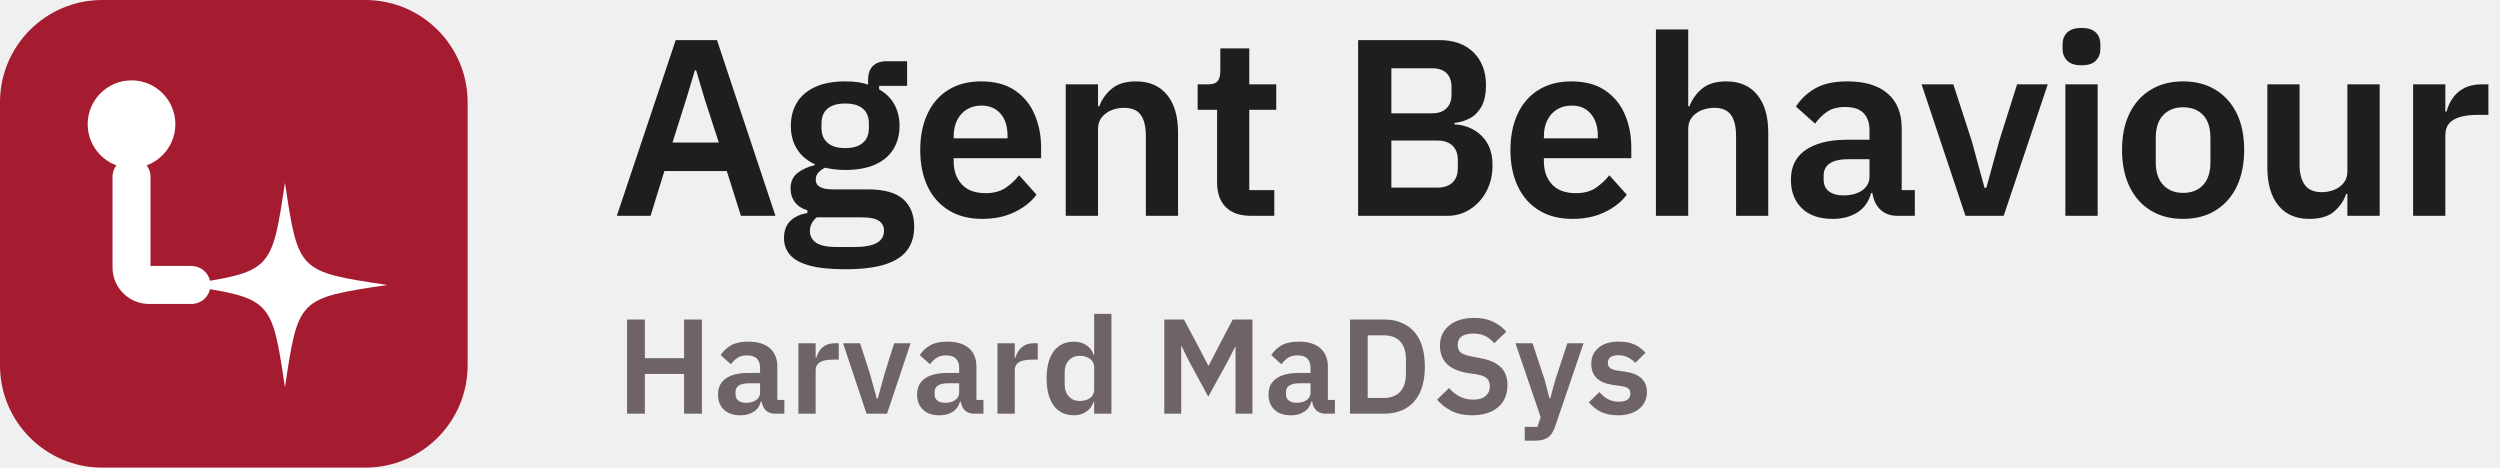
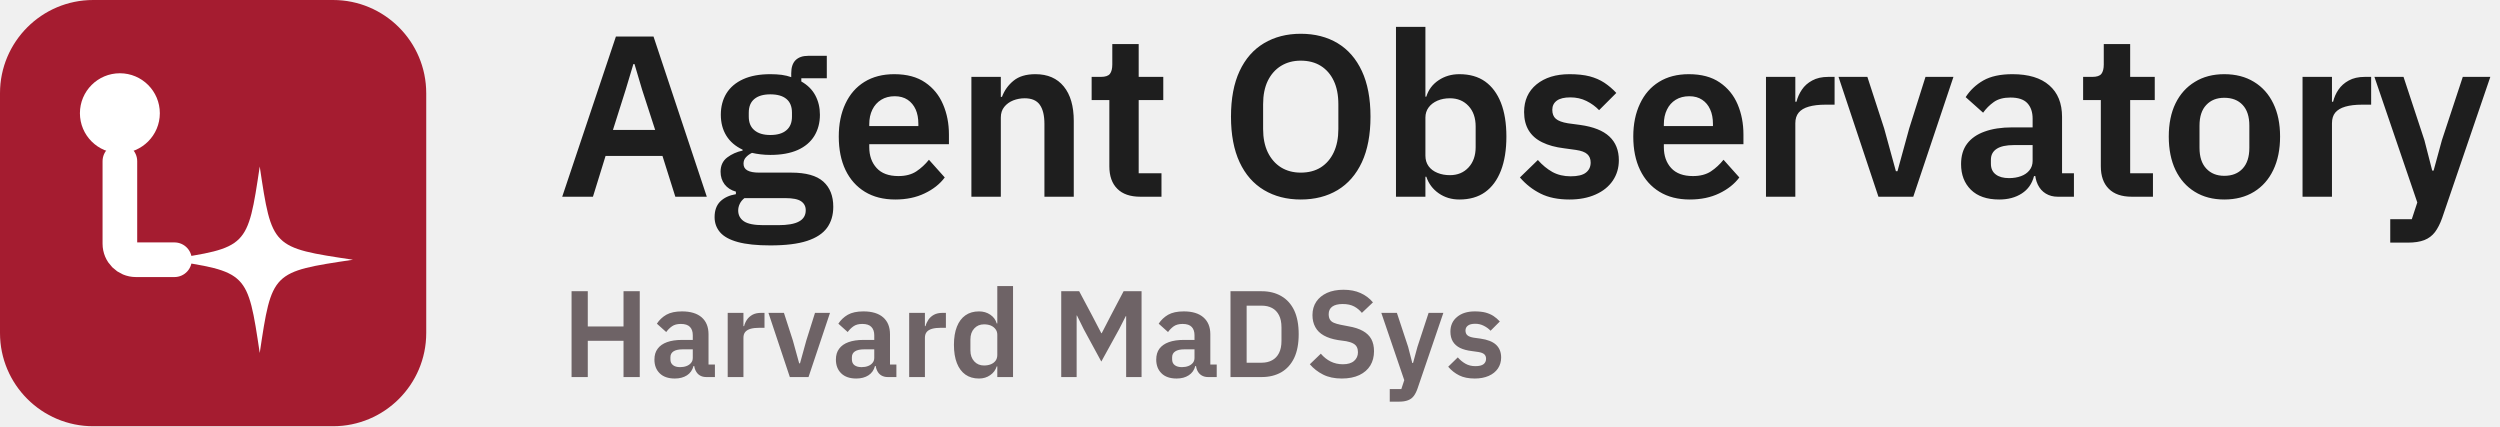
- <svg xmlns="http://www.w3.org/2000/svg" viewBox="0 0 278 52" width="278" height="52" role="img" aria-label="Agent Behaviour, Harvard MaDSys">
+ <svg xmlns="http://www.w3.org/2000/svg" viewBox="0 0 305 52" width="305" height="52" role="img" aria-label="Agent Observatory, Harvard MaDSys">
  <g transform="scale(1.625)">
    <rect width="32" height="32" rx="7" fill="#A51C30" />
    <circle cx="9" cy="8.5" r="3" fill="#fff" />
    <path d="M9 12.1V18.3a1.2 1.2 0 0 0 1.2 1.2H13.1" fill="none" stroke="#fff" stroke-width="2.6" stroke-linecap="round" stroke-linejoin="round" />
    <path d="M19.5 12.5C20.41 18.59 20.41 18.59 26.5 19.5C20.41 20.41 20.41 20.41 19.5 26.5C18.59 20.41 18.59 20.41 12.5 19.5C18.59 18.59 18.59 18.59 19.5 12.5Z" fill="#fff" />
  </g>
-   <path transform="translate(68 24)" fill="#1e1e1e" d="M18.23 0H14.39L12.82 -4.98H5.88L4.34 0H0.59L7.14 -19.54H11.73ZM11.93 -8.15 10.33 -13.08 9.41 -16.18H9.27L8.34 -13.08L6.78 -8.15ZM33.66 1.23Q33.66 2.74 32.9 3.79Q32.14 4.84 30.46 5.39Q28.78 5.94 25.98 5.94Q23.52 5.94 22.02 5.53Q20.52 5.12 19.85 4.34Q19.18 3.56 19.18 2.49Q19.18 1.26 19.88 0.57Q20.58 -0.11 21.78 -0.31V-0.62Q20.89 -0.87 20.4 -1.51Q19.91 -2.16 19.91 -3.05Q19.91 -4.17 20.72 -4.79Q21.53 -5.4 22.6 -5.63V-5.74Q21.28 -6.36 20.61 -7.45Q19.94 -8.54 19.94 -10Q19.94 -11.48 20.62 -12.6Q21.31 -13.72 22.67 -14.34Q24.02 -14.95 25.98 -14.95Q26.71 -14.95 27.36 -14.87Q28 -14.78 28.53 -14.59V-15.06Q28.53 -16.13 29.06 -16.66Q29.6 -17.19 30.6 -17.19H32.87V-14.45H29.76V-14.06Q30.91 -13.41 31.47 -12.36Q32.03 -11.31 32.03 -10Q32.03 -8.54 31.35 -7.42Q30.66 -6.3 29.32 -5.7Q27.97 -5.1 25.98 -5.1Q25.37 -5.1 24.79 -5.17Q24.22 -5.24 23.74 -5.35Q23.32 -5.15 23.02 -4.83Q22.71 -4.51 22.71 -4.03Q22.71 -3.47 23.18 -3.21Q23.66 -2.94 24.61 -2.94H28.53Q31.22 -2.94 32.44 -1.85Q33.66 -0.76 33.66 1.23ZM30.3 1.65Q30.3 0.95 29.74 0.56Q29.18 0.17 27.8 0.17H22.82Q22.43 0.48 22.25 0.87Q22.06 1.26 22.06 1.68Q22.06 2.52 22.76 3Q23.46 3.47 25.14 3.47H26.94Q28.67 3.47 29.48 3.02Q30.3 2.58 30.3 1.65ZM25.98 -7.53Q27.27 -7.53 27.94 -8.11Q28.62 -8.68 28.62 -9.77V-10.25Q28.62 -11.37 27.94 -11.93Q27.27 -12.49 25.98 -12.49Q24.72 -12.49 24.04 -11.93Q23.35 -11.37 23.35 -10.25V-9.77Q23.35 -8.68 24.04 -8.11Q24.72 -7.53 25.98 -7.53ZM41.22 0.34Q39.06 0.34 37.52 -0.6Q35.98 -1.54 35.15 -3.26Q34.33 -4.98 34.33 -7.34Q34.33 -9.63 35.14 -11.35Q35.95 -13.08 37.46 -14.01Q38.98 -14.95 41.1 -14.95Q43.4 -14.95 44.87 -13.94Q46.34 -12.94 47.05 -11.27Q47.77 -9.6 47.77 -7.59V-6.41H38.05V-6.05Q38.05 -4.48 38.95 -3.5Q39.84 -2.52 41.61 -2.52Q42.92 -2.52 43.79 -3.09Q44.66 -3.67 45.33 -4.51L47.26 -2.35Q46.37 -1.15 44.81 -0.41Q43.26 0.34 41.22 0.34ZM41.16 -12.26Q40.21 -12.26 39.51 -11.83Q38.81 -11.4 38.43 -10.63Q38.05 -9.86 38.05 -8.85V-8.62H44.04V-8.88Q44.04 -9.91 43.71 -10.65Q43.37 -11.4 42.73 -11.83Q42.08 -12.26 41.16 -12.26ZM54.1 0H50.51V-14.62H54.1V-12.18H54.24Q54.68 -13.36 55.65 -14.15Q56.62 -14.95 58.32 -14.95Q60.56 -14.95 61.78 -13.45Q63 -11.96 63 -9.24V0H59.42V-8.88Q59.42 -10.42 58.86 -11.21Q58.3 -12.01 57.01 -12.01Q56.28 -12.01 55.61 -11.75Q54.94 -11.48 54.52 -10.96Q54.1 -10.44 54.1 -9.66ZM73.7 0H71.12Q69.27 0 68.31 -0.97Q67.34 -1.93 67.34 -3.72V-11.79H65.18V-14.62H66.3Q67.12 -14.62 67.41 -14.99Q67.7 -15.37 67.7 -16.13V-18.62H70.92V-14.62H73.92V-11.79H70.92V-2.86H73.7ZM83.02 0V-19.54H92.06Q94.47 -19.54 95.86 -18.17Q97.24 -16.8 97.24 -14.53Q97.24 -13.05 96.74 -12.15Q96.24 -11.26 95.44 -10.84Q94.64 -10.42 93.74 -10.33V-10.16Q94.39 -10.16 95.12 -9.91Q95.84 -9.66 96.5 -9.13Q97.16 -8.6 97.57 -7.73Q97.97 -6.86 97.97 -5.6Q97.97 -4.03 97.31 -2.77Q96.66 -1.51 95.52 -0.76Q94.39 0 92.93 0ZM86.72 -8.37V-3.14H91.87Q92.57 -3.14 93.07 -3.39Q93.58 -3.64 93.84 -4.12Q94.11 -4.59 94.11 -5.26V-6.22Q94.11 -6.92 93.84 -7.39Q93.58 -7.87 93.07 -8.12Q92.57 -8.37 91.87 -8.37ZM86.72 -16.41V-11.4H91.28Q91.95 -11.4 92.43 -11.65Q92.9 -11.9 93.16 -12.36Q93.41 -12.82 93.41 -13.47V-14.34Q93.41 -14.98 93.16 -15.46Q92.9 -15.93 92.43 -16.17Q91.95 -16.41 91.28 -16.41ZM106.85 0.34Q104.69 0.34 103.15 -0.6Q101.61 -1.54 100.79 -3.26Q99.96 -4.98 99.96 -7.34Q99.96 -9.63 100.77 -11.35Q101.58 -13.08 103.1 -14.01Q104.61 -14.95 106.74 -14.95Q109.03 -14.95 110.5 -13.94Q111.97 -12.94 112.69 -11.27Q113.4 -9.6 113.4 -7.59V-6.41H103.68V-6.05Q103.68 -4.48 104.58 -3.5Q105.48 -2.52 107.24 -2.52Q108.56 -2.52 109.42 -3.09Q110.29 -3.67 110.96 -4.51L112.9 -2.35Q112 -1.15 110.45 -0.41Q108.89 0.34 106.85 0.34ZM106.79 -12.26Q105.84 -12.26 105.14 -11.83Q104.44 -11.4 104.06 -10.63Q103.68 -9.86 103.68 -8.85V-8.62H109.68V-8.88Q109.68 -9.91 109.34 -10.65Q109 -11.4 108.36 -11.83Q107.72 -12.26 106.79 -12.26ZM116.14 0V-20.72H119.73V-12.18H119.87Q120.32 -13.36 121.28 -14.15Q122.25 -14.95 123.96 -14.95Q126.2 -14.95 127.41 -13.45Q128.63 -11.96 128.63 -9.24V0H125.05V-8.88Q125.05 -10.42 124.49 -11.21Q123.93 -12.01 122.64 -12.01Q121.91 -12.01 121.24 -11.75Q120.57 -11.48 120.15 -10.96Q119.73 -10.44 119.73 -9.66V0ZM144.93 0H142.94Q142.13 0 141.5 -0.38Q140.87 -0.76 140.52 -1.48Q140.17 -2.21 140.17 -3.19V-3.5L141.06 -2.52H140.06Q139.69 -1.12 138.56 -0.39Q137.42 0.34 135.8 0.34Q133.56 0.34 132.36 -0.85Q131.15 -2.04 131.15 -3.98Q131.15 -5.49 131.89 -6.47Q132.64 -7.45 134.04 -7.95Q135.44 -8.46 137.4 -8.46H139.89V-9.52Q139.89 -10.72 139.24 -11.41Q138.6 -12.1 137.17 -12.1Q135.91 -12.1 135.14 -11.55Q134.37 -11 133.84 -10.25L131.71 -12.15Q132.52 -13.41 133.87 -14.18Q135.21 -14.95 137.42 -14.95Q140.36 -14.95 141.92 -13.59Q143.47 -12.24 143.47 -9.74V-2.86H144.93ZM139.89 -6.3H137.59Q136.19 -6.3 135.49 -5.84Q134.79 -5.38 134.79 -4.51V-4.03Q134.79 -3.16 135.38 -2.72Q135.97 -2.27 137 -2.27Q137.82 -2.27 138.46 -2.51Q139.1 -2.74 139.5 -3.22Q139.89 -3.7 139.89 -4.37ZM154.81 0H150.56L145.68 -14.62H149.21L151.26 -8.32L152.68 -3.11H152.88L154.31 -8.32L156.3 -14.62H159.71ZM163.46 -16.74Q162.37 -16.74 161.87 -17.26Q161.36 -17.78 161.36 -18.54V-19.1Q161.36 -19.88 161.87 -20.38Q162.37 -20.89 163.46 -20.89Q164.56 -20.89 165.06 -20.38Q165.56 -19.88 165.56 -19.1V-18.54Q165.56 -17.78 165.06 -17.26Q164.56 -16.74 163.46 -16.74ZM161.67 0V-14.62H165.26V0ZM174.75 0.34Q172.68 0.34 171.15 -0.6Q169.62 -1.54 168.8 -3.26Q167.97 -4.98 167.97 -7.34Q167.97 -9.69 168.8 -11.38Q169.62 -13.08 171.15 -14.01Q172.68 -14.95 174.75 -14.95Q176.85 -14.95 178.37 -14.01Q179.9 -13.08 180.73 -11.38Q181.55 -9.69 181.55 -7.34Q181.55 -4.98 180.73 -3.26Q179.9 -1.54 178.37 -0.6Q176.85 0.34 174.75 0.34ZM174.75 -2.55Q176.18 -2.55 176.99 -3.43Q177.8 -4.31 177.8 -5.96V-8.68Q177.8 -10.33 176.99 -11.2Q176.18 -12.07 174.75 -12.07Q173.38 -12.07 172.55 -11.2Q171.72 -10.33 171.72 -8.68V-5.96Q171.72 -4.31 172.55 -3.43Q173.38 -2.55 174.75 -2.55ZM193.03 0V-2.44H192.89Q192.53 -1.34 191.58 -0.5Q190.62 0.34 188.8 0.34Q186.56 0.34 185.35 -1.16Q184.13 -2.66 184.13 -5.38V-14.62H187.71V-5.74Q187.71 -4.23 188.3 -3.43Q188.89 -2.63 190.18 -2.63Q190.88 -2.63 191.53 -2.88Q192.19 -3.14 192.61 -3.65Q193.03 -4.17 193.03 -4.96V-14.62H196.62V0ZM203.92 0H200.34V-14.62H203.92V-11.59H204.06Q204.26 -12.38 204.72 -13.06Q205.18 -13.75 205.98 -14.18Q206.78 -14.62 207.93 -14.62H208.71V-11.23H207.59Q206.39 -11.23 205.56 -10.99Q204.74 -10.75 204.33 -10.26Q203.92 -9.77 203.92 -8.96Z" />
+   <path transform="translate(68 24)" fill="#1e1e1e" d="M18.23 0H14.39L12.82 -4.98H5.88L4.34 0H0.59L7.14 -19.54H11.73ZM11.93 -8.15 10.33 -13.08 9.41 -16.18H9.27L8.34 -13.08L6.78 -8.15ZM33.66 1.23Q33.66 2.74 32.9 3.79Q32.14 4.84 30.46 5.39Q28.78 5.94 25.98 5.94Q23.52 5.94 22.02 5.53Q20.52 5.12 19.85 4.34Q19.18 3.56 19.18 2.49Q19.18 1.26 19.88 0.57Q20.58 -0.11 21.78 -0.31V-0.62Q20.89 -0.87 20.4 -1.51Q19.91 -2.16 19.91 -3.05Q19.91 -4.17 20.72 -4.79Q21.53 -5.4 22.6 -5.63V-5.74Q21.28 -6.36 20.61 -7.45Q19.94 -8.54 19.94 -10Q19.94 -11.48 20.62 -12.6Q21.31 -13.72 22.67 -14.34Q24.02 -14.95 25.98 -14.95Q26.71 -14.95 27.36 -14.87Q28 -14.78 28.53 -14.59V-15.06Q28.53 -16.13 29.06 -16.66Q29.6 -17.19 30.6 -17.19H32.87V-14.45H29.76V-14.06Q30.91 -13.41 31.47 -12.36Q32.03 -11.31 32.03 -10Q32.03 -8.54 31.35 -7.42Q30.66 -6.3 29.32 -5.7Q27.97 -5.1 25.98 -5.1Q25.37 -5.1 24.79 -5.17Q24.22 -5.24 23.74 -5.35Q23.32 -5.15 23.02 -4.83Q22.71 -4.51 22.71 -4.03Q22.71 -3.47 23.18 -3.21Q23.66 -2.94 24.61 -2.94H28.53Q31.22 -2.94 32.44 -1.85Q33.66 -0.76 33.66 1.23ZM30.3 1.65Q30.3 0.95 29.74 0.56Q29.18 0.17 27.8 0.17H22.82Q22.43 0.48 22.25 0.87Q22.06 1.26 22.06 1.68Q22.06 2.52 22.76 3Q23.46 3.47 25.14 3.47H26.94Q28.67 3.47 29.48 3.02Q30.3 2.58 30.3 1.65ZM25.98 -7.53Q27.27 -7.53 27.94 -8.11Q28.62 -8.68 28.62 -9.77V-10.25Q28.62 -11.37 27.94 -11.93Q27.27 -12.49 25.98 -12.49Q24.72 -12.49 24.04 -11.93Q23.35 -11.37 23.35 -10.25V-9.77Q23.35 -8.68 24.04 -8.11Q24.72 -7.53 25.98 -7.53ZM41.22 0.34Q39.06 0.34 37.52 -0.6Q35.98 -1.54 35.15 -3.26Q34.33 -4.98 34.33 -7.34Q34.33 -9.63 35.14 -11.35Q35.95 -13.08 37.46 -14.01Q38.98 -14.95 41.1 -14.95Q43.4 -14.95 44.87 -13.94Q46.34 -12.94 47.05 -11.27Q47.77 -9.6 47.77 -7.59V-6.41H38.05V-6.05Q38.05 -4.48 38.95 -3.5Q39.84 -2.52 41.61 -2.52Q42.92 -2.52 43.79 -3.09Q44.66 -3.67 45.33 -4.51L47.26 -2.35Q46.37 -1.15 44.81 -0.41Q43.26 0.34 41.22 0.34ZM41.16 -12.26Q40.21 -12.26 39.51 -11.83Q38.81 -11.4 38.43 -10.63Q38.05 -9.86 38.05 -8.85V-8.62H44.04V-8.88Q44.04 -9.91 43.71 -10.65Q43.37 -11.4 42.73 -11.83Q42.08 -12.26 41.16 -12.26ZM54.1 0H50.51V-14.62H54.1V-12.18H54.24Q54.68 -13.36 55.65 -14.15Q56.62 -14.95 58.32 -14.95Q60.56 -14.95 61.78 -13.45Q63 -11.96 63 -9.24V0H59.42V-8.88Q59.42 -10.42 58.86 -11.21Q58.3 -12.01 57.01 -12.01Q56.28 -12.01 55.61 -11.75Q54.94 -11.48 54.52 -10.96Q54.1 -10.44 54.1 -9.66ZM73.7 0H71.12Q69.27 0 68.31 -0.97Q67.34 -1.93 67.34 -3.72V-11.79H65.18V-14.62H66.3Q67.12 -14.62 67.41 -14.99Q67.7 -15.37 67.7 -16.13V-18.62H70.92V-14.62H73.92V-11.79H70.92V-2.86H73.7ZM90.69 0.34Q88.14 0.34 86.21 -0.81Q84.28 -1.96 83.23 -4.21Q82.18 -6.47 82.18 -9.77Q82.18 -13.08 83.23 -15.33Q84.28 -17.58 86.21 -18.73Q88.14 -19.88 90.69 -19.88Q93.27 -19.88 95.19 -18.73Q97.1 -17.58 98.15 -15.33Q99.2 -13.08 99.2 -9.77Q99.2 -6.47 98.15 -4.21Q97.1 -1.96 95.19 -0.81Q93.27 0.34 90.69 0.34ZM90.69 -2.94Q92.12 -2.94 93.14 -3.58Q94.16 -4.23 94.72 -5.42Q95.28 -6.61 95.28 -8.26V-11.28Q95.28 -12.96 94.72 -14.14Q94.16 -15.32 93.14 -15.96Q92.12 -16.6 90.69 -16.6Q89.32 -16.6 88.28 -15.96Q87.25 -15.32 86.67 -14.14Q86.1 -12.96 86.1 -11.28V-8.26Q86.1 -6.61 86.67 -5.42Q87.25 -4.23 88.28 -3.58Q89.32 -2.94 90.69 -2.94ZM102.31 0V-20.72H105.9V-12.21H106.01Q106.4 -13.47 107.51 -14.21Q108.61 -14.95 110.04 -14.95Q111.92 -14.95 113.18 -14.06Q114.44 -13.16 115.11 -11.47Q115.78 -9.77 115.78 -7.34Q115.78 -4.9 115.11 -3.18Q114.44 -1.46 113.18 -0.56Q111.92 0.34 110.04 0.34Q108.61 0.34 107.52 -0.42Q106.43 -1.18 106.01 -2.44H105.9V0ZM108.89 -2.63Q110.29 -2.63 111.16 -3.57Q112.03 -4.51 112.03 -6.05V-8.57Q112.03 -10.14 111.16 -11.07Q110.29 -12.01 108.89 -12.01Q108.05 -12.01 107.37 -11.72Q106.68 -11.42 106.29 -10.89Q105.9 -10.36 105.9 -9.66V-5.01Q105.9 -4.26 106.29 -3.72Q106.68 -3.19 107.37 -2.91Q108.05 -2.63 108.89 -2.63ZM123.48 0.34Q121.38 0.34 119.95 -0.38Q118.52 -1.09 117.43 -2.35L119.62 -4.48Q120.43 -3.56 121.39 -3.02Q122.36 -2.49 123.62 -2.49Q124.91 -2.49 125.48 -2.94Q126.06 -3.39 126.06 -4.17Q126.06 -4.82 125.65 -5.19Q125.24 -5.57 124.26 -5.71L122.81 -5.91Q121.24 -6.1 120.15 -6.64Q119.06 -7.17 118.5 -8.09Q117.94 -9.02 117.94 -10.33Q117.94 -12.46 119.46 -13.71Q120.99 -14.95 123.48 -14.95Q124.91 -14.95 125.93 -14.69Q126.95 -14.42 127.74 -13.9Q128.52 -13.38 129.19 -12.66L127.09 -10.56Q126.45 -11.23 125.55 -11.68Q124.66 -12.12 123.59 -12.12Q122.47 -12.12 121.93 -11.72Q121.38 -11.31 121.38 -10.61Q121.38 -9.88 121.81 -9.51Q122.25 -9.13 123.28 -8.96L124.77 -8.76Q127.18 -8.43 128.34 -7.35Q129.5 -6.27 129.5 -4.45Q129.5 -3.05 128.76 -1.96Q128.02 -0.87 126.66 -0.27Q125.3 0.34 123.48 0.34ZM138.15 0.34Q136 0.34 134.46 -0.6Q132.92 -1.54 132.09 -3.26Q131.26 -4.98 131.26 -7.34Q131.26 -9.63 132.08 -11.35Q132.89 -13.08 134.4 -14.01Q135.91 -14.95 138.04 -14.95Q140.34 -14.95 141.81 -13.94Q143.28 -12.94 143.99 -11.27Q144.7 -9.6 144.7 -7.59V-6.41H134.99V-6.05Q134.99 -4.48 135.88 -3.5Q136.78 -2.52 138.54 -2.52Q139.86 -2.52 140.73 -3.09Q141.6 -3.67 142.27 -4.51L144.2 -2.35Q143.3 -1.15 141.75 -0.41Q140.2 0.34 138.15 0.34ZM138.1 -12.26Q137.14 -12.26 136.44 -11.83Q135.74 -11.4 135.37 -10.63Q134.99 -9.86 134.99 -8.85V-8.62H140.98V-8.88Q140.98 -9.91 140.64 -10.65Q140.31 -11.4 139.66 -11.83Q139.02 -12.26 138.1 -12.26ZM151.03 0H147.45V-14.62H151.03V-11.59H151.17Q151.37 -12.38 151.83 -13.06Q152.29 -13.75 153.09 -14.18Q153.89 -14.62 155.04 -14.62H155.82V-11.23H154.7Q153.5 -11.23 152.67 -10.99Q151.84 -10.75 151.44 -10.26Q151.03 -9.77 151.03 -8.96ZM165.42 0H161.17L156.3 -14.62H159.82L161.87 -8.32L163.3 -3.11H163.49L164.92 -8.32L166.91 -14.62H170.32ZM185.02 0H183.04Q182.22 0 181.59 -0.38Q180.96 -0.76 180.61 -1.48Q180.26 -2.21 180.26 -3.19V-3.5L181.16 -2.52H180.15Q179.79 -1.12 178.65 -0.39Q177.52 0.34 175.9 0.34Q173.66 0.34 172.45 -0.85Q171.25 -2.04 171.25 -3.98Q171.25 -5.49 171.99 -6.47Q172.73 -7.45 174.13 -7.95Q175.53 -8.46 177.49 -8.46H179.98V-9.52Q179.98 -10.72 179.34 -11.41Q178.7 -12.1 177.27 -12.1Q176.01 -12.1 175.24 -11.55Q174.47 -11 173.94 -10.25L171.81 -12.15Q172.62 -13.41 173.96 -14.18Q175.31 -14.95 177.52 -14.95Q180.46 -14.95 182.01 -13.59Q183.57 -12.24 183.57 -9.74V-2.86H185.02ZM179.98 -6.3H177.69Q176.29 -6.3 175.59 -5.84Q174.89 -5.38 174.89 -4.51V-4.03Q174.89 -3.16 175.48 -2.72Q176.06 -2.27 177.1 -2.27Q177.91 -2.27 178.56 -2.51Q179.2 -2.74 179.59 -3.22Q179.98 -3.7 179.98 -4.37ZM194.66 0H192.08Q190.23 0 189.27 -0.97Q188.3 -1.93 188.3 -3.72V-11.79H186.14V-14.62H187.26Q188.08 -14.62 188.37 -14.99Q188.66 -15.37 188.66 -16.13V-18.62H191.88V-14.62H194.88V-11.79H191.88V-2.86H194.66ZM203.36 0.34Q201.29 0.34 199.77 -0.6Q198.24 -1.54 197.41 -3.26Q196.59 -4.98 196.59 -7.34Q196.59 -9.69 197.41 -11.38Q198.24 -13.08 199.77 -14.01Q201.29 -14.95 203.36 -14.95Q205.46 -14.95 206.99 -14.01Q208.52 -13.08 209.34 -11.38Q210.17 -9.69 210.17 -7.34Q210.17 -4.98 209.34 -3.26Q208.52 -1.54 206.99 -0.6Q205.46 0.34 203.36 0.34ZM203.36 -2.55Q204.79 -2.55 205.6 -3.43Q206.42 -4.31 206.42 -5.96V-8.68Q206.42 -10.33 205.6 -11.2Q204.79 -12.07 203.36 -12.07Q201.99 -12.07 201.17 -11.2Q200.34 -10.33 200.34 -8.68V-5.96Q200.34 -4.31 201.17 -3.43Q201.99 -2.55 203.36 -2.55ZM216.5 0H212.91V-14.62H216.5V-11.59H216.64Q216.83 -12.38 217.29 -13.06Q217.76 -13.75 218.55 -14.18Q219.35 -14.62 220.5 -14.62H221.28V-11.23H220.16Q218.96 -11.23 218.13 -10.99Q217.31 -10.75 216.9 -10.26Q216.5 -9.77 216.5 -8.96ZM229.91 -6.89 232.46 -14.62H235.82L229.94 2.6Q229.57 3.64 229.07 4.31Q228.56 4.98 227.77 5.29Q226.97 5.6 225.76 5.6H223.61V2.74H226.24L226.91 0.7L221.68 -14.62H225.23L227.78 -6.89L228.73 -3.19H228.9Z" />
  <path transform="translate(68.5 46)" fill="#6e6366" d="M7.57 0V-4.42H3.21V0H1.23V-10.47H3.21V-6.17H7.57V-10.47H9.55V0ZM18.72 0H17.66Q17.22 0 16.88 -0.2Q16.55 -0.4 16.36 -0.8Q16.17 -1.19 16.17 -1.71V-1.88L16.65 -1.35H16.11Q15.91 -0.6 15.31 -0.21Q14.7 0.18 13.83 0.18Q12.63 0.18 11.98 -0.46Q11.34 -1.09 11.34 -2.13Q11.34 -2.94 11.74 -3.46Q12.13 -3.99 12.88 -4.26Q13.63 -4.53 14.69 -4.53H16.02V-5.1Q16.02 -5.75 15.68 -6.11Q15.33 -6.48 14.56 -6.48Q13.89 -6.48 13.48 -6.19Q13.06 -5.89 12.78 -5.49L11.64 -6.51Q12.07 -7.18 12.79 -7.6Q13.52 -8.01 14.7 -8.01Q16.27 -8.01 17.11 -7.28Q17.94 -6.55 17.94 -5.22V-1.53H18.72ZM16.02 -3.38H14.79Q14.04 -3.38 13.66 -3.13Q13.29 -2.88 13.29 -2.42V-2.16Q13.29 -1.69 13.61 -1.45Q13.92 -1.21 14.47 -1.21Q14.91 -1.21 15.25 -1.34Q15.6 -1.47 15.81 -1.73Q16.02 -1.98 16.02 -2.34ZM22.2 0H20.28V-7.83H22.2V-6.21H22.28Q22.38 -6.63 22.63 -7Q22.88 -7.36 23.3 -7.6Q23.73 -7.83 24.35 -7.83H24.77V-6.01H24.17Q23.52 -6.01 23.08 -5.89Q22.64 -5.76 22.42 -5.5Q22.2 -5.23 22.2 -4.8ZM30.14 0H27.86L25.25 -7.83H27.14L28.23 -4.46L29 -1.67H29.1L29.87 -4.46L30.93 -7.83H32.76ZM40.86 0H39.79Q39.36 0 39.02 -0.2Q38.68 -0.4 38.5 -0.8Q38.31 -1.19 38.31 -1.71V-1.88L38.79 -1.35H38.25Q38.05 -0.6 37.45 -0.21Q36.84 0.18 35.97 0.18Q34.77 0.18 34.12 -0.46Q33.48 -1.09 33.48 -2.13Q33.48 -2.94 33.88 -3.46Q34.27 -3.99 35.02 -4.26Q35.77 -4.53 36.82 -4.53H38.16V-5.1Q38.16 -5.75 37.81 -6.11Q37.47 -6.48 36.7 -6.48Q36.03 -6.48 35.62 -6.19Q35.2 -5.89 34.92 -5.49L33.78 -6.51Q34.21 -7.18 34.93 -7.6Q35.65 -8.01 36.84 -8.01Q38.41 -8.01 39.25 -7.28Q40.08 -6.55 40.08 -5.22V-1.53H40.86ZM38.16 -3.38H36.93Q36.18 -3.38 35.8 -3.13Q35.43 -2.88 35.43 -2.42V-2.16Q35.43 -1.69 35.74 -1.45Q36.06 -1.21 36.61 -1.21Q37.05 -1.21 37.39 -1.34Q37.74 -1.47 37.95 -1.73Q38.16 -1.98 38.16 -2.34ZM44.34 0H42.42V-7.83H44.34V-6.21H44.41Q44.52 -6.63 44.77 -7Q45.01 -7.36 45.44 -7.6Q45.87 -7.83 46.48 -7.83H46.9V-6.01H46.3Q45.66 -6.01 45.22 -5.89Q44.77 -5.76 44.56 -5.5Q44.34 -5.23 44.34 -4.8ZM53.17 0V-1.3H53.1Q52.89 -0.63 52.3 -0.23Q51.72 0.18 50.94 0.18Q49.96 0.18 49.28 -0.3Q48.6 -0.78 48.24 -1.7Q47.88 -2.62 47.88 -3.93Q47.88 -5.23 48.24 -6.14Q48.6 -7.05 49.28 -7.53Q49.96 -8.01 50.94 -8.01Q51.72 -8.01 52.31 -7.61Q52.91 -7.21 53.1 -6.54H53.17V-11.1H55.09V0ZM51.55 -1.41Q52.02 -1.41 52.39 -1.56Q52.75 -1.71 52.96 -1.99Q53.17 -2.28 53.17 -2.69V-5.17Q53.17 -5.55 52.96 -5.83Q52.75 -6.12 52.39 -6.28Q52.02 -6.43 51.55 -6.43Q50.82 -6.43 50.36 -5.93Q49.89 -5.43 49.89 -4.59V-3.24Q49.89 -2.42 50.36 -1.91Q50.82 -1.41 51.55 -1.41ZM60.97 0V-10.47H63.16L64.74 -7.5L65.86 -5.35H65.91L67.02 -7.5L68.58 -10.47H70.77V0H68.89V-5.79V-7.44H68.85L68.04 -5.85L65.86 -1.89L63.72 -5.83L62.89 -7.51H62.85V-5.79V0ZM79.94 0H78.87Q78.44 0 78.1 -0.2Q77.76 -0.4 77.57 -0.8Q77.39 -1.19 77.39 -1.71V-1.88L77.86 -1.35H77.33Q77.13 -0.6 76.52 -0.21Q75.92 0.18 75.05 0.18Q73.84 0.18 73.2 -0.46Q72.56 -1.09 72.56 -2.13Q72.56 -2.94 72.95 -3.46Q73.35 -3.99 74.1 -4.26Q74.85 -4.53 75.9 -4.53H77.23V-5.1Q77.23 -5.75 76.89 -6.11Q76.55 -6.48 75.78 -6.48Q75.11 -6.48 74.69 -6.19Q74.28 -5.89 74 -5.49L72.86 -6.51Q73.29 -7.18 74.01 -7.6Q74.73 -8.01 75.92 -8.01Q77.49 -8.01 78.32 -7.28Q79.16 -6.55 79.16 -5.22V-1.53H79.94ZM77.23 -3.38H76Q75.25 -3.38 74.88 -3.13Q74.5 -2.88 74.5 -2.42V-2.16Q74.5 -1.69 74.82 -1.45Q75.14 -1.21 75.69 -1.21Q76.12 -1.21 76.47 -1.34Q76.81 -1.47 77.03 -1.73Q77.23 -1.98 77.23 -2.34ZM81.62 0V-10.47H85.43Q86.79 -10.47 87.81 -9.88Q88.83 -9.3 89.39 -8.14Q89.94 -6.97 89.94 -5.23Q89.94 -3.49 89.39 -2.33Q88.83 -1.17 87.81 -0.58Q86.79 0 85.43 0ZM83.59 -1.75H85.43Q86.16 -1.75 86.7 -2.05Q87.24 -2.34 87.54 -2.93Q87.84 -3.52 87.84 -4.41V-6.06Q87.84 -6.96 87.54 -7.54Q87.24 -8.13 86.7 -8.42Q86.16 -8.71 85.43 -8.71H83.59ZM95.2 0.18Q93.87 0.18 92.92 -0.3Q91.97 -0.78 91.3 -1.56L92.64 -2.85Q93.18 -2.22 93.85 -1.89Q94.52 -1.56 95.33 -1.56Q96.24 -1.56 96.7 -1.97Q97.17 -2.37 97.17 -3.03Q97.17 -3.39 97.04 -3.65Q96.91 -3.92 96.6 -4.09Q96.28 -4.27 95.75 -4.37L94.75 -4.51Q93.7 -4.68 93.01 -5.07Q92.31 -5.46 91.97 -6.09Q91.62 -6.72 91.62 -7.56Q91.62 -8.5 92.09 -9.2Q92.55 -9.88 93.4 -10.27Q94.25 -10.65 95.41 -10.65Q96.6 -10.65 97.48 -10.25Q98.37 -9.86 99 -9.11L97.65 -7.83Q97.26 -8.31 96.71 -8.61Q96.15 -8.91 95.31 -8.91Q94.47 -8.91 94.03 -8.59Q93.6 -8.27 93.6 -7.68Q93.6 -7.27 93.75 -7.02Q93.9 -6.76 94.23 -6.62Q94.56 -6.48 95.05 -6.38L96.03 -6.19Q97.09 -6.01 97.78 -5.62Q98.47 -5.23 98.8 -4.63Q99.13 -4.02 99.13 -3.15Q99.13 -2.16 98.68 -1.41Q98.22 -0.66 97.34 -0.24Q96.45 0.18 95.2 0.18ZM104.43 -3.69 105.79 -7.83H107.59L104.44 1.4Q104.25 1.95 103.98 2.31Q103.71 2.67 103.28 2.83Q102.85 3 102.21 3H101.05V1.47H102.46L102.82 0.38L100.02 -7.83H101.92L103.29 -3.69L103.8 -1.71H103.89ZM111.42 0.18Q110.29 0.18 109.53 -0.2Q108.76 -0.58 108.18 -1.26L109.35 -2.4Q109.78 -1.91 110.3 -1.62Q110.82 -1.33 111.49 -1.33Q112.18 -1.33 112.49 -1.57Q112.8 -1.81 112.8 -2.23Q112.8 -2.58 112.58 -2.78Q112.36 -2.98 111.84 -3.06L111.06 -3.17Q110.22 -3.27 109.63 -3.55Q109.05 -3.84 108.75 -4.33Q108.45 -4.83 108.45 -5.54Q108.45 -6.67 109.27 -7.34Q110.08 -8.01 111.42 -8.01Q112.18 -8.01 112.73 -7.87Q113.28 -7.72 113.7 -7.45Q114.12 -7.17 114.48 -6.78L113.35 -5.65Q113.01 -6.01 112.53 -6.25Q112.05 -6.5 111.48 -6.5Q110.88 -6.5 110.59 -6.28Q110.29 -6.06 110.29 -5.68Q110.29 -5.29 110.53 -5.09Q110.76 -4.89 111.31 -4.8L112.11 -4.69Q113.4 -4.51 114.02 -3.94Q114.64 -3.36 114.64 -2.38Q114.64 -1.64 114.25 -1.05Q113.85 -0.46 113.12 -0.14Q112.39 0.18 111.42 0.18Z" />
</svg>
